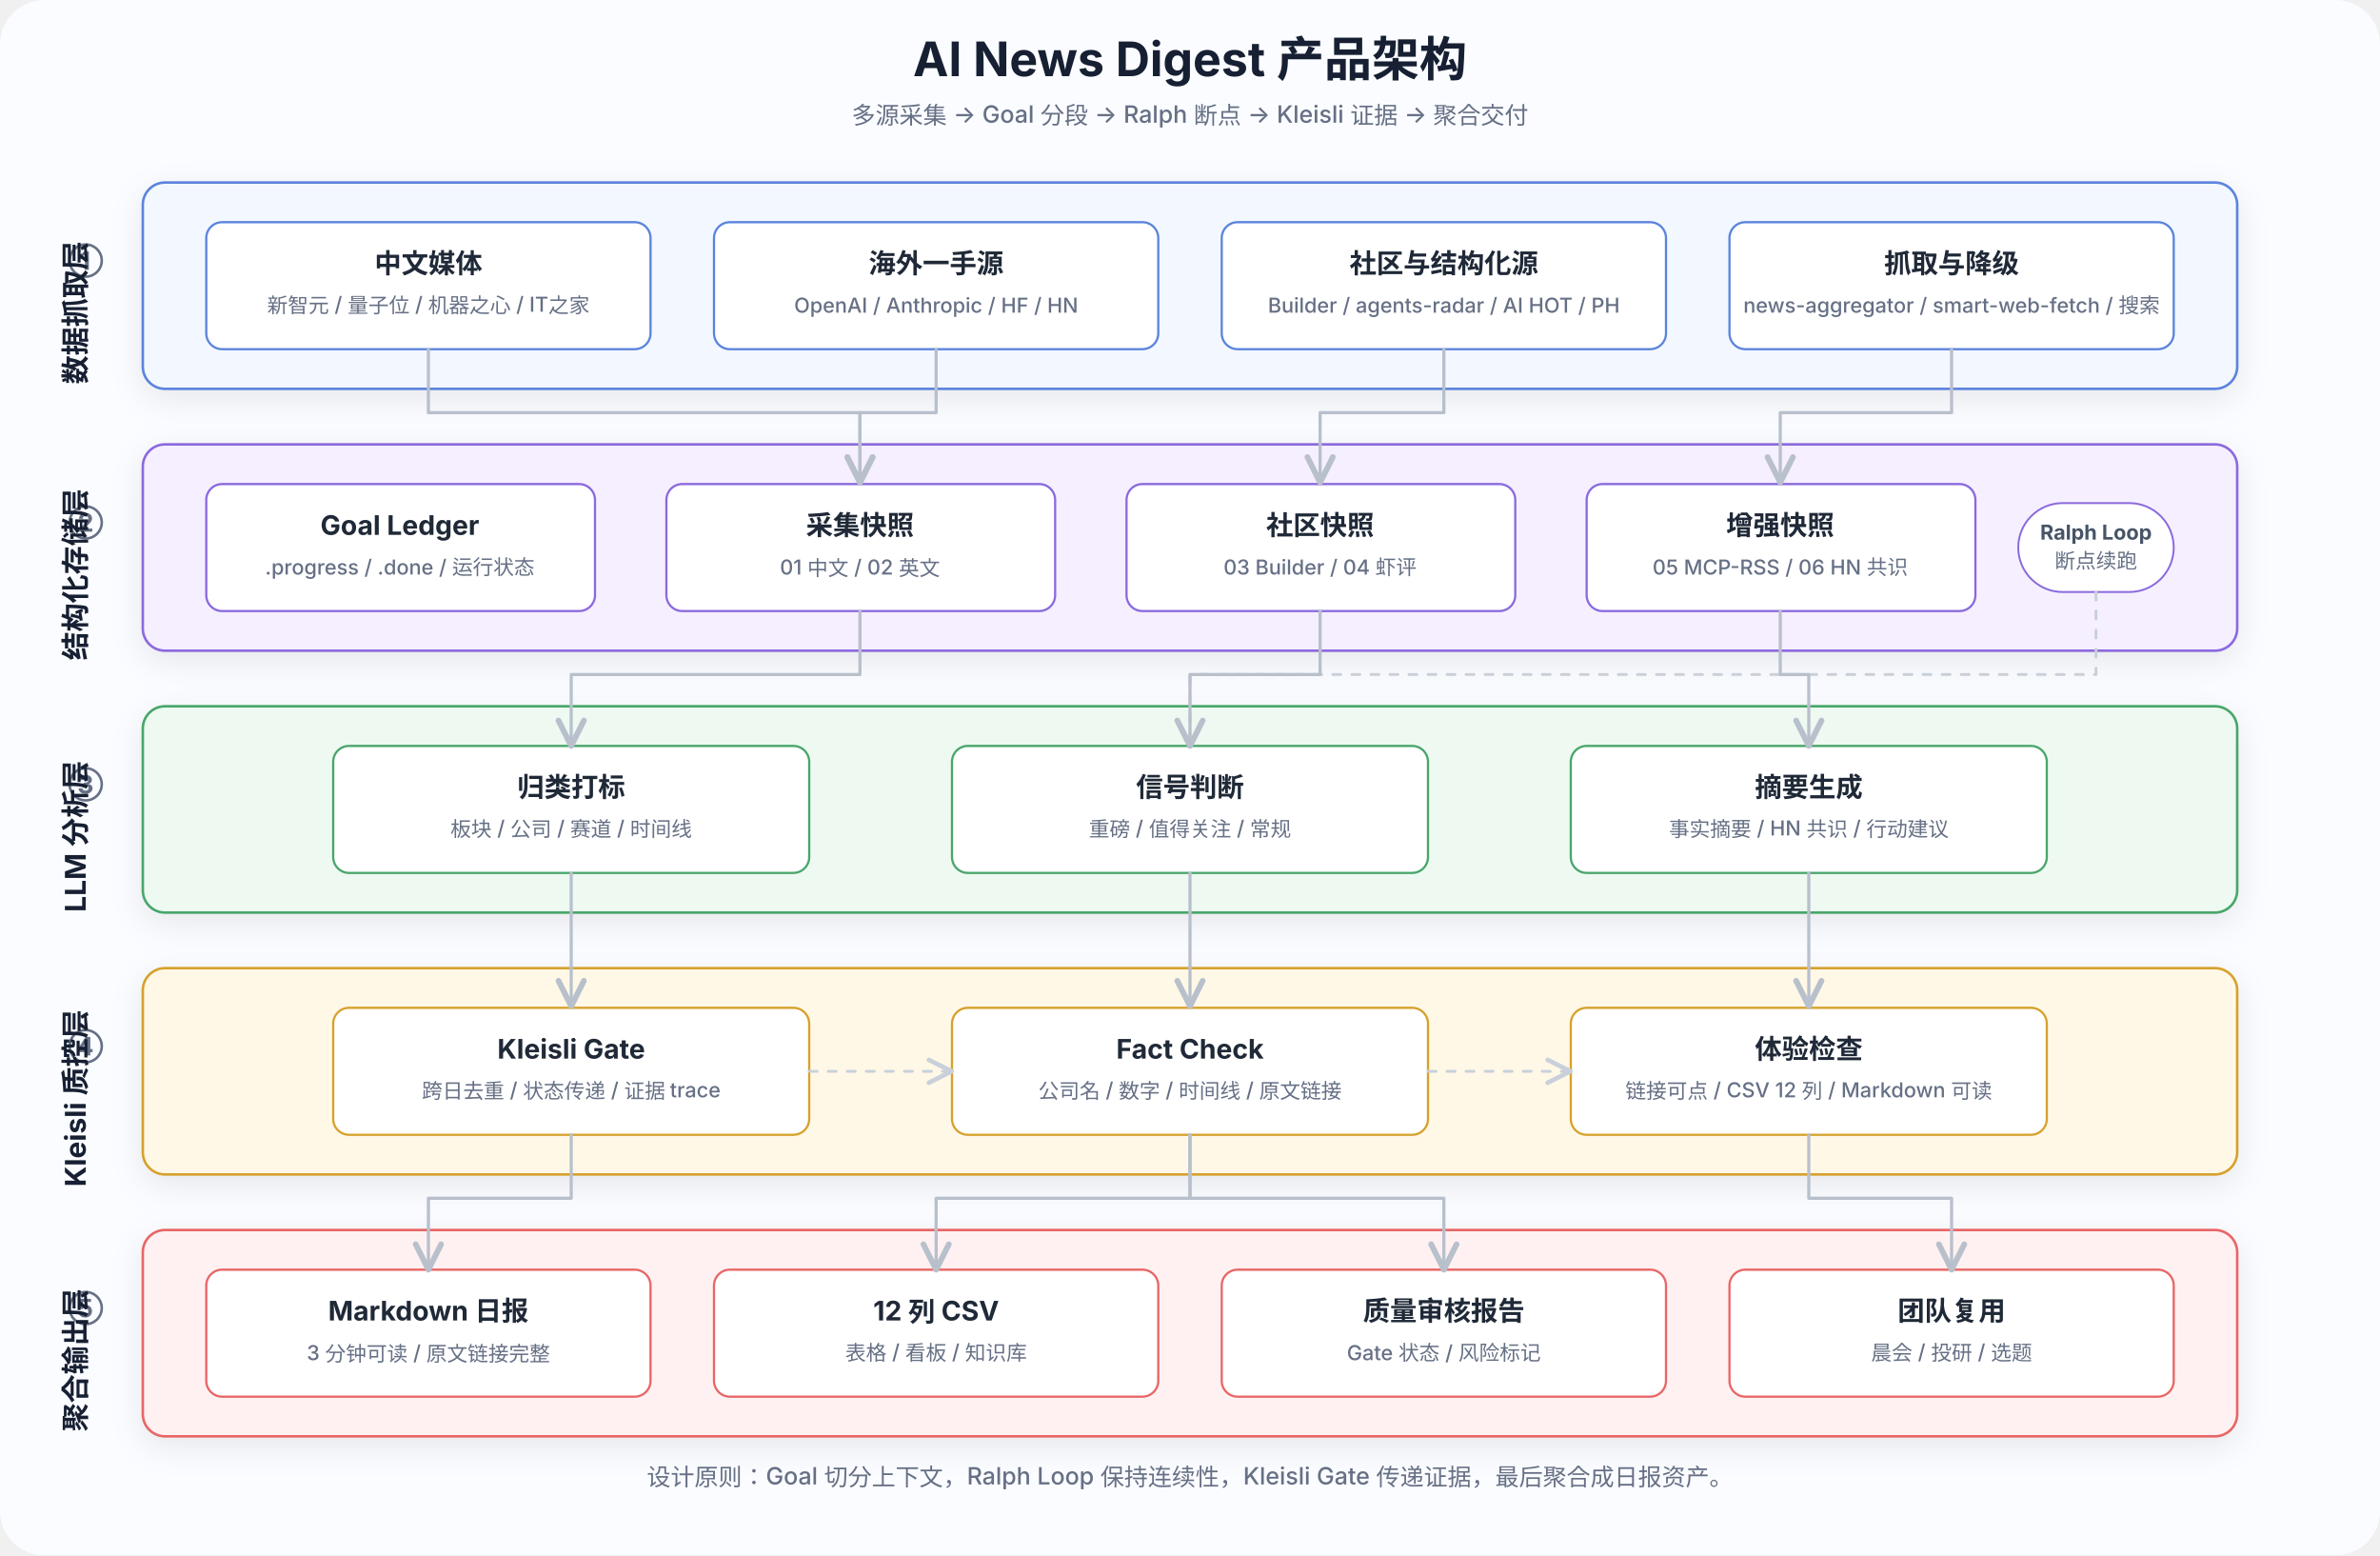
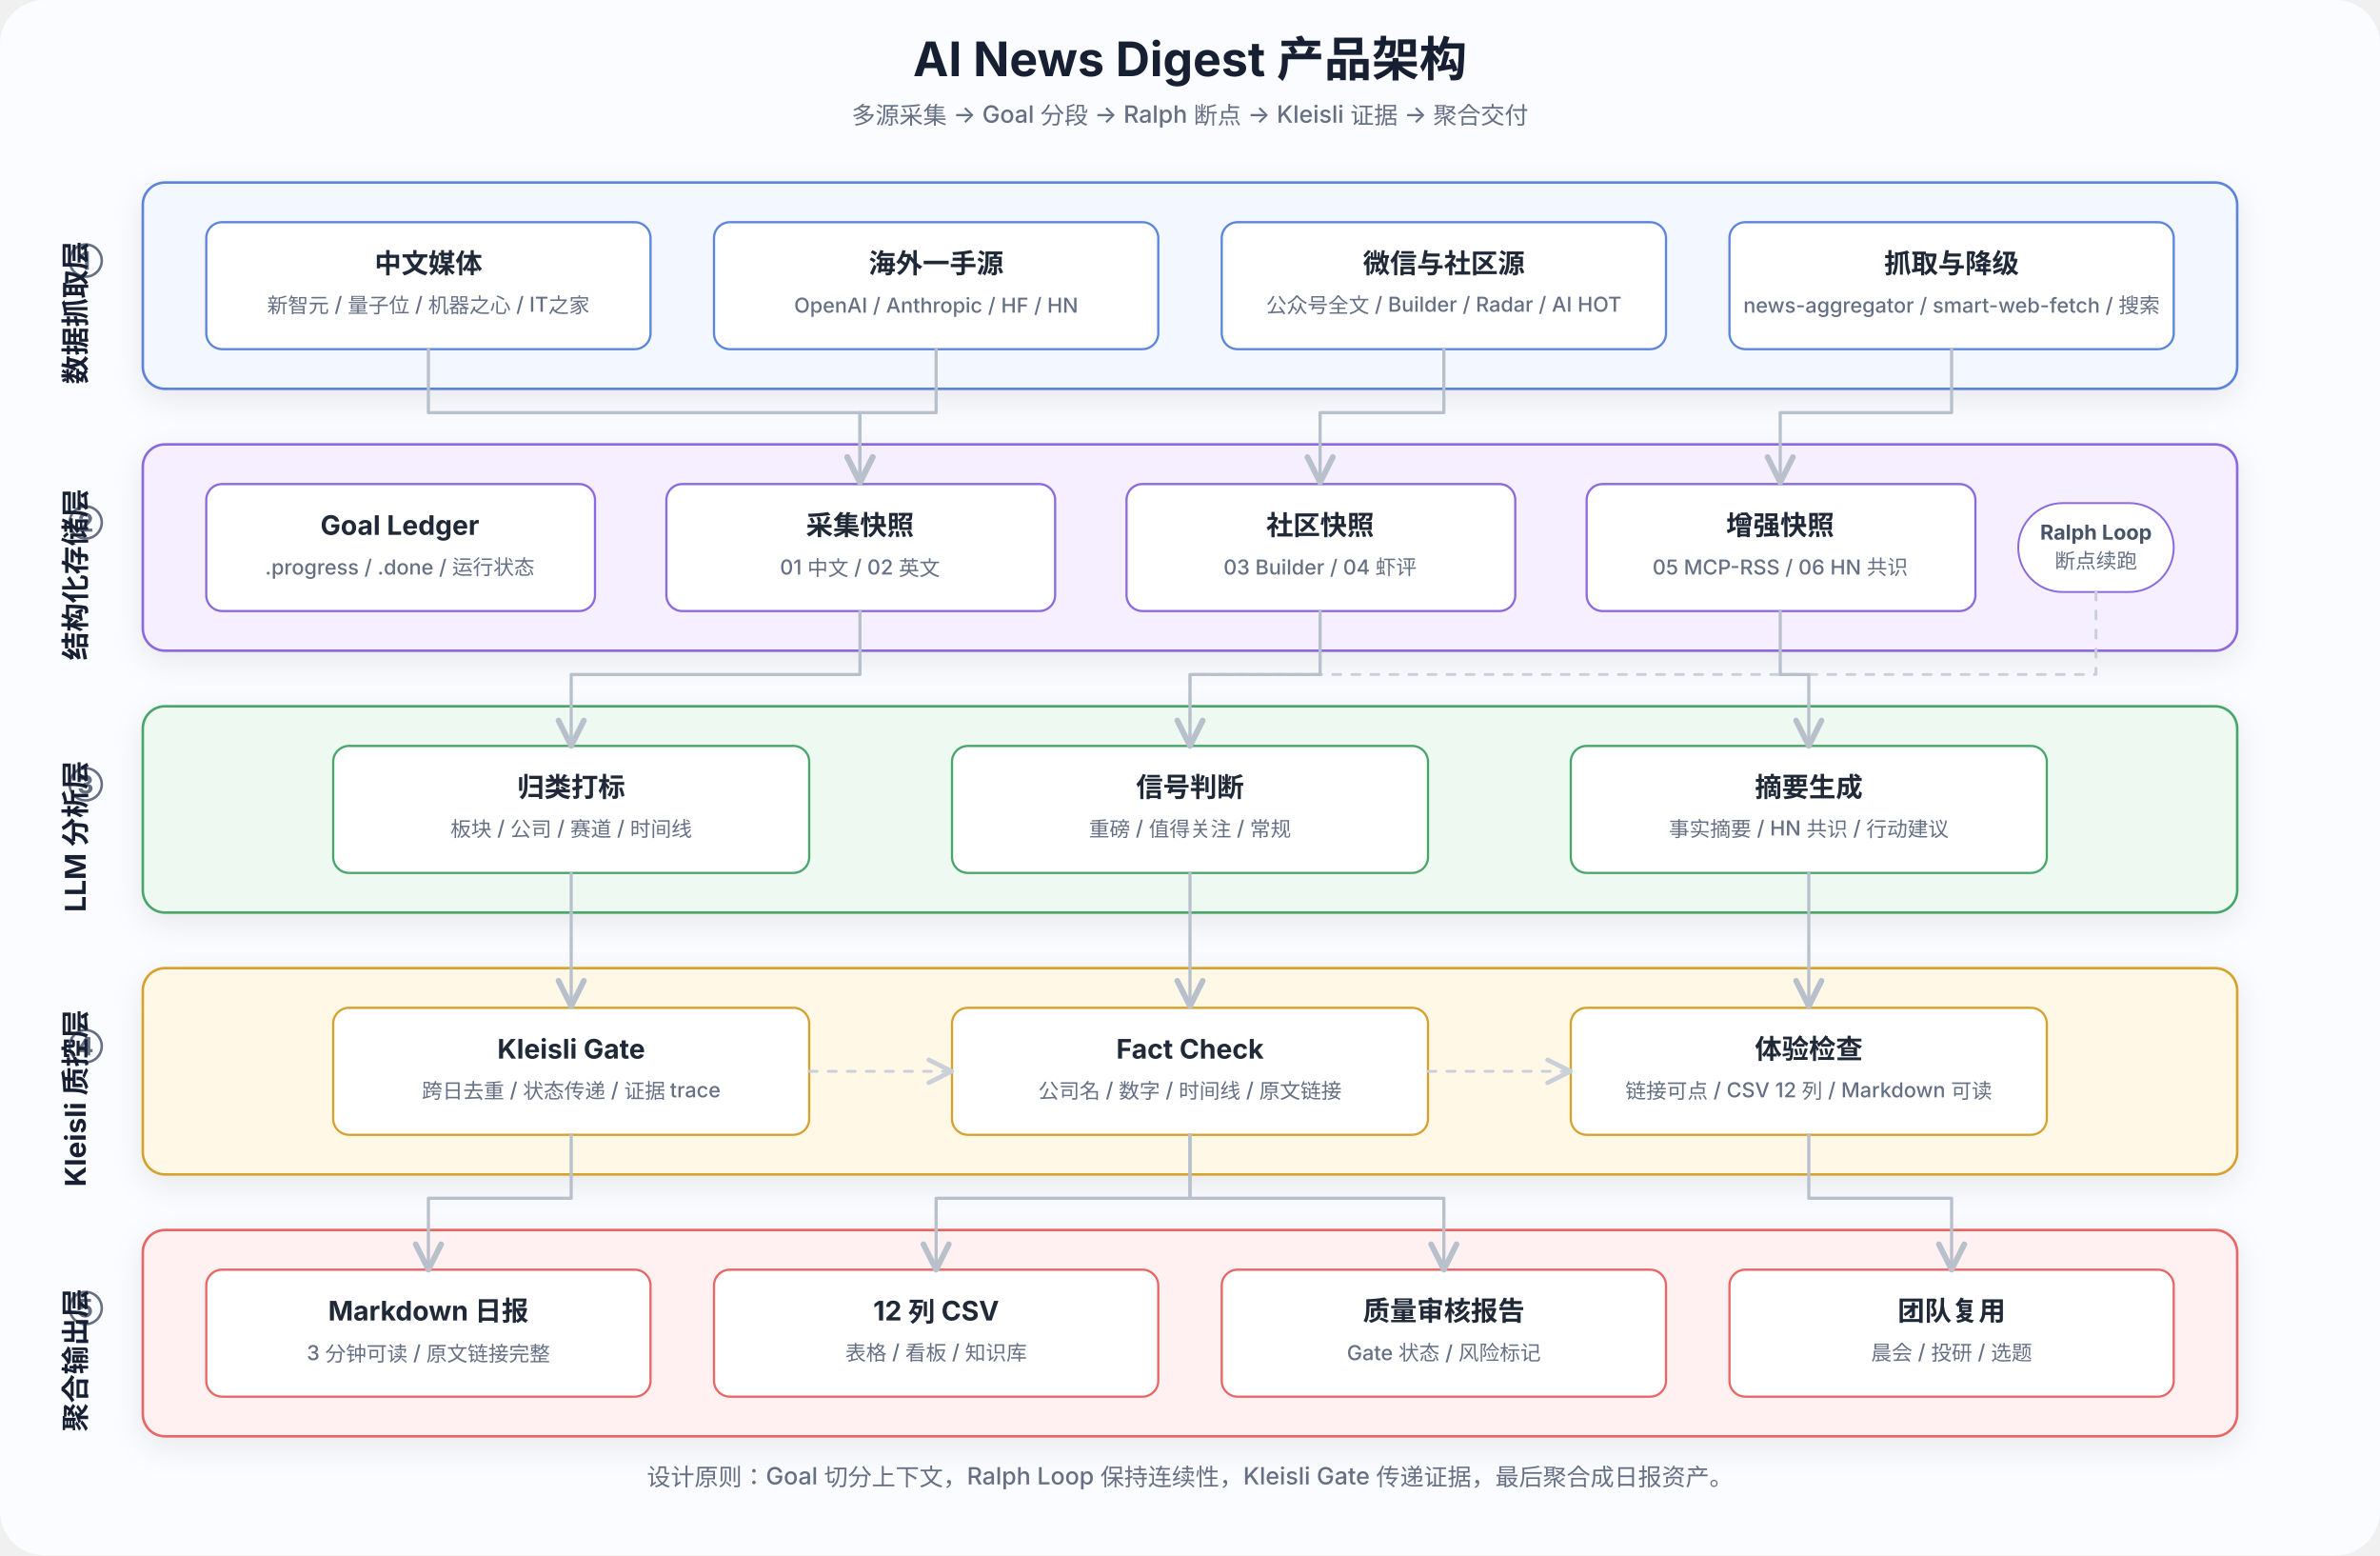
<svg xmlns="http://www.w3.org/2000/svg" width="1500" height="980" viewBox="0 0 1500 980" fill="none">
  <defs>
    <style>
      .title{font:700 30px -apple-system,BlinkMacSystemFont,"Segoe UI",sans-serif;fill:#172033}
      .subtitle{font:500 15px -apple-system,BlinkMacSystemFont,"Segoe UI",sans-serif;fill:#667085}
      .layer-title{font:700 18px -apple-system,BlinkMacSystemFont,"Segoe UI",sans-serif;fill:#172033}
      .layer-index{font:700 16px -apple-system,BlinkMacSystemFont,"Segoe UI",sans-serif;fill:#667085}
      .card-title{font:700 17px -apple-system,BlinkMacSystemFont,"Segoe UI",sans-serif;fill:#1f2937}
      .card-copy{font:500 13px -apple-system,BlinkMacSystemFont,"Segoe UI",sans-serif;fill:#667085}
      .pill{font:700 13px -apple-system,BlinkMacSystemFont,"Segoe UI",sans-serif;fill:#475467}
      .flow{stroke:#b8c0cc;stroke-width:2;stroke-linecap:round;stroke-linejoin:round}
      .flow-soft{stroke:#c9d0da;stroke-width:1.8;stroke-linecap:round;stroke-linejoin:round;stroke-dasharray:5 7}
    </style>
    <marker id="arrow" markerWidth="10" markerHeight="10" refX="8" refY="5" orient="auto" markerUnits="strokeWidth">
      <path d="M1 1L9 5L1 9" stroke="#b8c0cc" stroke-width="1.8" fill="none" stroke-linecap="round" stroke-linejoin="round" />
    </marker>
    <marker id="arrow-soft" markerWidth="10" markerHeight="10" refX="8" refY="5" orient="auto" markerUnits="strokeWidth">
      <path d="M1 1L9 5L1 9" stroke="#c9d0da" stroke-width="1.6" fill="none" stroke-linecap="round" stroke-linejoin="round" />
    </marker>
    <filter id="shadow" x="-10%" y="-20%" width="120%" height="150%">
      <feDropShadow dx="0" dy="6" stdDeviation="10" flood-color="#101828" flood-opacity="0.08" />
    </filter>
  </defs>
  <rect width="1500" height="980" rx="28" fill="#fbfcff" />
  <text x="750" y="48" text-anchor="middle" class="title">AI News Digest 产品架构</text>
  <text x="750" y="78" text-anchor="middle" class="subtitle">多源采集 → Goal 分段 → Ralph 断点 → Kleisli 证据 → 聚合交付</text>
  <g filter="url(#shadow)">
    <rect x="90" y="115" width="1320" height="130" rx="14" fill="#f3f7ff" stroke="#5b84dc" stroke-width="1.6" />
    <rect x="90" y="280" width="1320" height="130" rx="14" fill="#f5efff" stroke="#8b6add" stroke-width="1.6" />
    <rect x="90" y="445" width="1320" height="130" rx="14" fill="#edf9f1" stroke="#49a66b" stroke-width="1.6" />
    <rect x="90" y="610" width="1320" height="130" rx="14" fill="#fff8e6" stroke="#d6a12d" stroke-width="1.6" />
    <rect x="90" y="775" width="1320" height="130" rx="14" fill="#fff1f1" stroke="#e86666" stroke-width="1.6" />
  </g>
  <g>
    <text x="54" y="170" text-anchor="middle" class="layer-index">①</text>
    <text x="54" y="197" text-anchor="middle" class="layer-title" transform="rotate(-90 54 197)">数据抓取层</text>
    <text x="54" y="335" text-anchor="middle" class="layer-index">②</text>
    <text x="54" y="362" text-anchor="middle" class="layer-title" transform="rotate(-90 54 362)">结构化存储层</text>
    <text x="54" y="500" text-anchor="middle" class="layer-index">③</text>
    <text x="54" y="527" text-anchor="middle" class="layer-title" transform="rotate(-90 54 527)">LLM 分析层</text>
    <text x="54" y="665" text-anchor="middle" class="layer-index">④</text>
    <text x="54" y="692" text-anchor="middle" class="layer-title" transform="rotate(-90 54 692)">Kleisli 质控层</text>
    <text x="54" y="830" text-anchor="middle" class="layer-index">⑤</text>
    <text x="54" y="857" text-anchor="middle" class="layer-title" transform="rotate(-90 54 857)">聚合输出层</text>
  </g>
  <g>
    <rect x="130" y="140" width="280" height="80" rx="10" fill="#ffffff" stroke="#5b84dc" stroke-width="1.4" />
    <text x="270" y="172" text-anchor="middle" class="card-title">中文媒体</text>
    <text x="270" y="197" text-anchor="middle" class="card-copy">新智元 / 量子位 / 机器之心 / IT之家</text>
    <rect x="450" y="140" width="280" height="80" rx="10" fill="#ffffff" stroke="#5b84dc" stroke-width="1.4" />
    <text x="590" y="172" text-anchor="middle" class="card-title">海外一手源</text>
    <text x="590" y="197" text-anchor="middle" class="card-copy">OpenAI / Anthropic / HF / HN</text>
    <rect x="770" y="140" width="280" height="80" rx="10" fill="#ffffff" stroke="#5b84dc" stroke-width="1.4" />
-     <text x="910" y="172" text-anchor="middle" class="card-title">社区与结构化源</text>
-     <text x="910" y="197" text-anchor="middle" class="card-copy">Builder / agents-radar / AI HOT / PH</text>
+     <text x="910" y="172" text-anchor="middle" class="card-title">微信与社区源</text>
+     <text x="910" y="197" text-anchor="middle" class="card-copy">公众号全文 / Builder / Radar / AI HOT</text>
    <rect x="1090" y="140" width="280" height="80" rx="10" fill="#ffffff" stroke="#5b84dc" stroke-width="1.4" />
    <text x="1230" y="172" text-anchor="middle" class="card-title">抓取与降级</text>
    <text x="1230" y="197" text-anchor="middle" class="card-copy">news-aggregator / smart-web-fetch / 搜索</text>
  </g>
  <g>
    <rect x="130" y="305" width="245" height="80" rx="10" fill="#ffffff" stroke="#8b6add" stroke-width="1.4" />
    <text x="252" y="337" text-anchor="middle" class="card-title">Goal Ledger</text>
    <text x="252" y="362" text-anchor="middle" class="card-copy">.progress / .done / 运行状态</text>
    <rect x="420" y="305" width="245" height="80" rx="10" fill="#ffffff" stroke="#8b6add" stroke-width="1.4" />
    <text x="542" y="337" text-anchor="middle" class="card-title">采集快照</text>
    <text x="542" y="362" text-anchor="middle" class="card-copy">01 中文 / 02 英文</text>
    <rect x="710" y="305" width="245" height="80" rx="10" fill="#ffffff" stroke="#8b6add" stroke-width="1.4" />
    <text x="832" y="337" text-anchor="middle" class="card-title">社区快照</text>
    <text x="832" y="362" text-anchor="middle" class="card-copy">03 Builder / 04 虾评</text>
    <rect x="1000" y="305" width="245" height="80" rx="10" fill="#ffffff" stroke="#8b6add" stroke-width="1.4" />
    <text x="1122" y="337" text-anchor="middle" class="card-title">增强快照</text>
    <text x="1122" y="362" text-anchor="middle" class="card-copy">05 MCP-RSS / 06 HN 共识</text>
    <rect x="1272" y="317" width="98" height="56" rx="28" fill="#fff" stroke="#8b6add" stroke-width="1.2" />
    <text x="1321" y="340" text-anchor="middle" class="pill">Ralph Loop</text>
    <text x="1321" y="358" text-anchor="middle" class="card-copy">断点续跑</text>
  </g>
  <g>
    <rect x="210" y="470" width="300" height="80" rx="10" fill="#ffffff" stroke="#49a66b" stroke-width="1.4" />
    <text x="360" y="502" text-anchor="middle" class="card-title">归类打标</text>
    <text x="360" y="527" text-anchor="middle" class="card-copy">板块 / 公司 / 赛道 / 时间线</text>
    <rect x="600" y="470" width="300" height="80" rx="10" fill="#ffffff" stroke="#49a66b" stroke-width="1.4" />
    <text x="750" y="502" text-anchor="middle" class="card-title">信号判断</text>
    <text x="750" y="527" text-anchor="middle" class="card-copy">重磅 / 值得关注 / 常规</text>
    <rect x="990" y="470" width="300" height="80" rx="10" fill="#ffffff" stroke="#49a66b" stroke-width="1.4" />
    <text x="1140" y="502" text-anchor="middle" class="card-title">摘要生成</text>
    <text x="1140" y="527" text-anchor="middle" class="card-copy">事实摘要 / HN 共识 / 行动建议</text>
  </g>
  <g>
    <rect x="210" y="635" width="300" height="80" rx="10" fill="#ffffff" stroke="#d6a12d" stroke-width="1.4" />
    <text x="360" y="667" text-anchor="middle" class="card-title">Kleisli Gate</text>
    <text x="360" y="692" text-anchor="middle" class="card-copy">跨日去重 / 状态传递 / 证据 trace</text>
    <rect x="600" y="635" width="300" height="80" rx="10" fill="#ffffff" stroke="#d6a12d" stroke-width="1.4" />
    <text x="750" y="667" text-anchor="middle" class="card-title">Fact Check</text>
    <text x="750" y="692" text-anchor="middle" class="card-copy">公司名 / 数字 / 时间线 / 原文链接</text>
    <rect x="990" y="635" width="300" height="80" rx="10" fill="#ffffff" stroke="#d6a12d" stroke-width="1.4" />
    <text x="1140" y="667" text-anchor="middle" class="card-title">体验检查</text>
    <text x="1140" y="692" text-anchor="middle" class="card-copy">链接可点 / CSV 12 列 / Markdown 可读</text>
  </g>
  <g>
    <rect x="130" y="800" width="280" height="80" rx="10" fill="#ffffff" stroke="#e86666" stroke-width="1.4" />
    <text x="270" y="832" text-anchor="middle" class="card-title">Markdown 日报</text>
    <text x="270" y="857" text-anchor="middle" class="card-copy">3 分钟可读 / 原文链接完整</text>
    <rect x="450" y="800" width="280" height="80" rx="10" fill="#ffffff" stroke="#e86666" stroke-width="1.4" />
    <text x="590" y="832" text-anchor="middle" class="card-title">12 列 CSV</text>
    <text x="590" y="857" text-anchor="middle" class="card-copy">表格 / 看板 / 知识库</text>
    <rect x="770" y="800" width="280" height="80" rx="10" fill="#ffffff" stroke="#e86666" stroke-width="1.4" />
    <text x="910" y="832" text-anchor="middle" class="card-title">质量审核报告</text>
    <text x="910" y="857" text-anchor="middle" class="card-copy">Gate 状态 / 风险标记</text>
    <rect x="1090" y="800" width="280" height="80" rx="10" fill="#ffffff" stroke="#e86666" stroke-width="1.4" />
    <text x="1230" y="832" text-anchor="middle" class="card-title">团队复用</text>
    <text x="1230" y="857" text-anchor="middle" class="card-copy">晨会 / 投研 / 选题</text>
  </g>
  <g>
    <path class="flow" marker-end="url(#arrow)" d="M270 220V260H542V302" />
    <path class="flow" marker-end="url(#arrow)" d="M590 220V260H542V302" />
    <path class="flow" marker-end="url(#arrow)" d="M910 220V260H832V302" />
    <path class="flow" marker-end="url(#arrow)" d="M1230 220V260H1122V302" />
    <path class="flow-soft" marker-end="url(#arrow-soft)" d="M1321 373V425H750V468" />
    <path class="flow" marker-end="url(#arrow)" d="M542 385V425H360V468" />
    <path class="flow" marker-end="url(#arrow)" d="M832 385V425H750V468" />
    <path class="flow" marker-end="url(#arrow)" d="M1122 385V425H1140V468" />
    <path class="flow" marker-end="url(#arrow)" d="M360 550V592H360V632" />
    <path class="flow" marker-end="url(#arrow)" d="M750 550V632" />
    <path class="flow" marker-end="url(#arrow)" d="M1140 550V592H1140V632" />
    <path class="flow-soft" marker-end="url(#arrow-soft)" d="M510 675H598" />
    <path class="flow-soft" marker-end="url(#arrow-soft)" d="M900 675H988" />
    <path class="flow" marker-end="url(#arrow)" d="M360 715V755H270V798" />
    <path class="flow" marker-end="url(#arrow)" d="M750 715V755H590V798" />
    <path class="flow" marker-end="url(#arrow)" d="M750 715V755H910V798" />
    <path class="flow" marker-end="url(#arrow)" d="M1140 715V755H1230V798" />
  </g>
  <text x="750" y="936" text-anchor="middle" class="subtitle">设计原则：Goal 切分上下文，Ralph Loop 保持连续性，Kleisli Gate 传递证据，最后聚合成日报资产。</text>
</svg>
